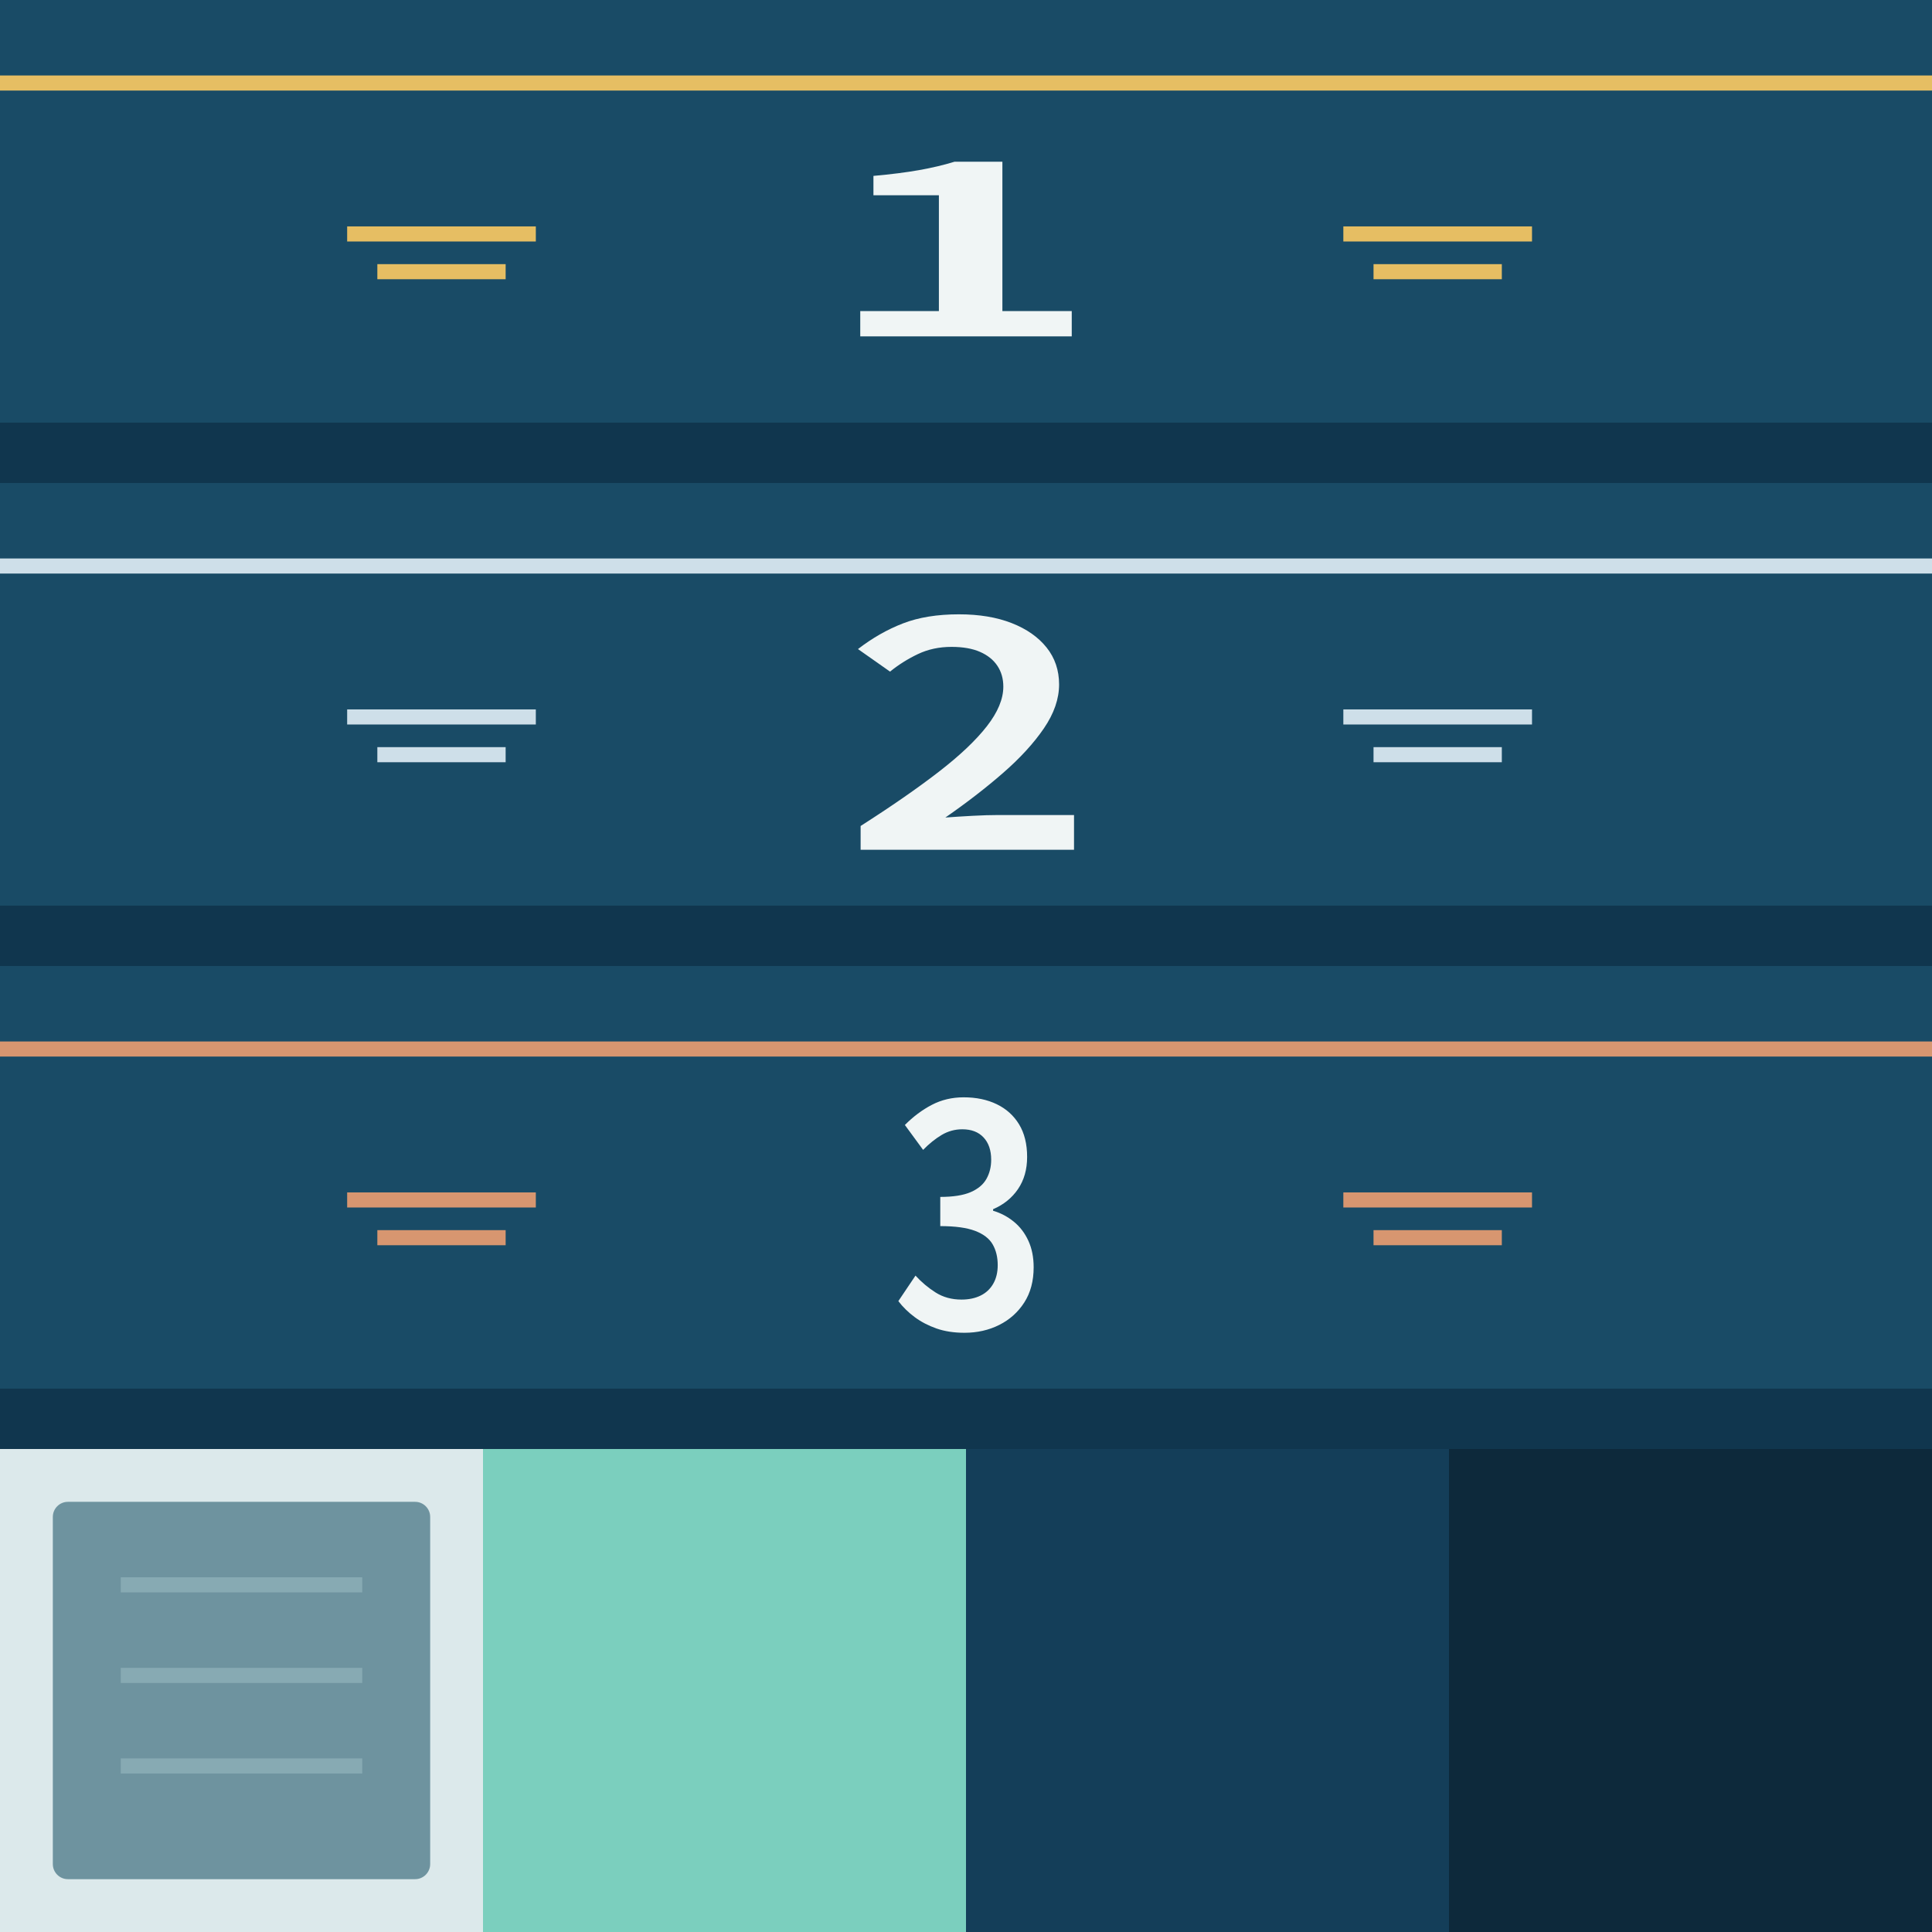
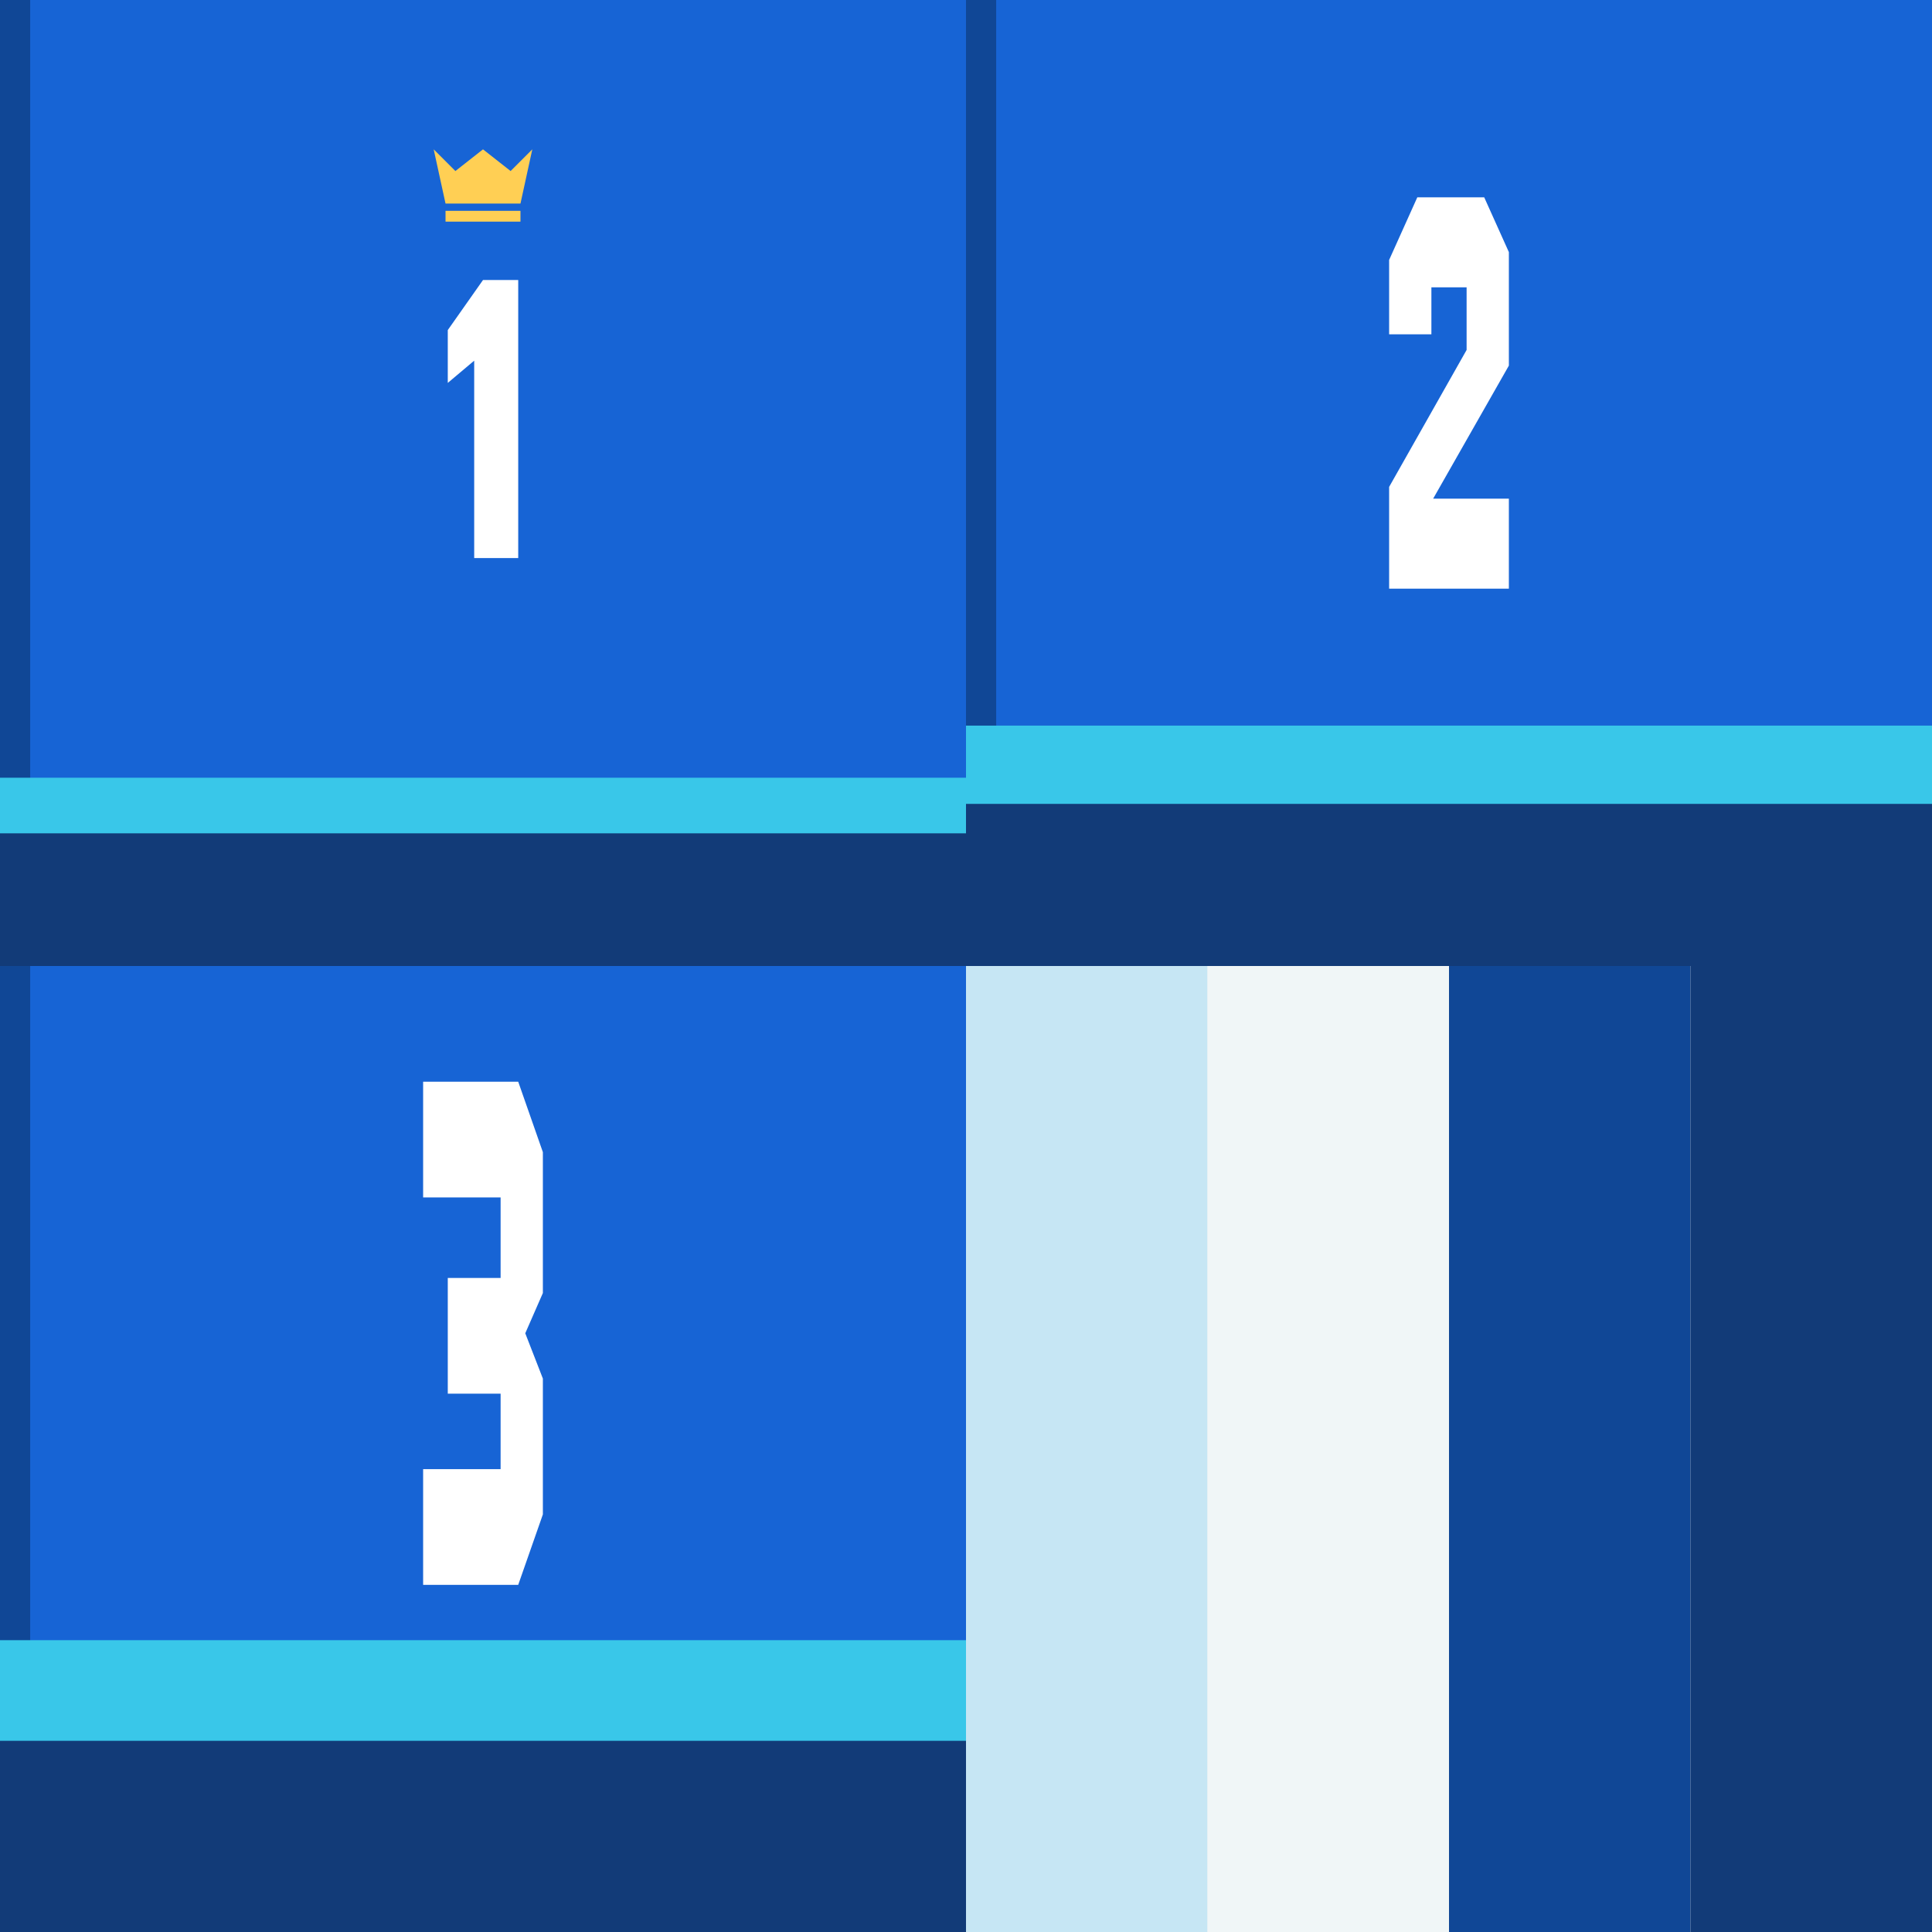
<svg xmlns="http://www.w3.org/2000/svg" width="256" height="256">
-   <rect width="256" height="256" fill="#143E59" />
-   <rect y="0" width="256" height="64" fill="#194B66" />
-   <rect y="10" width="256" height="2" fill="#E6BE63" />
-   <rect y="56" width="256" height="8" fill="#10364E" />
-   <path fill="#F0F5F5" transform="translate(108.5514 44.57143) scale(0.06472066 -0.03131645)" d="M84 0V107H245V597H111V679Q165 689 204.5 703.5Q244 718 277 739H375V107H517V0Z" />
-   <path d="M46 31 h25 M50 36 h17" stroke="#E6BE63" stroke-width="2" />
-   <path d="M178 31 h25 M182 36 h17" stroke="#E6BE63" stroke-width="2" />
-   <rect y="64" width="256" height="64" fill="#194B66" />
-   <rect y="74" width="256" height="2" fill="#CEDFE9" />
-   <rect y="120" width="256" height="8" fill="#10364E" />
-   <path fill="#F0F5F5" transform="translate(111.534 112.6) scale(0.05818389 -0.04148936)" d="M43 0V76Q148 170 220.5 248.5Q293 327 330.5 394.5Q368 462 368 521Q368 559 354.5 587.5Q341 616 315.0 632.0Q289 648 250 648Q208 648 173.5 625.0Q139 602 110 569L37 641Q86 694 139.5 723.0Q193 752 267 752Q336 752 387.0 724.0Q438 696 466.5 646.0Q495 596 495 528Q495 459 460.5 388.0Q426 317 367.5 245.5Q309 174 236 103Q265 106 298.0 108.5Q331 111 357 111H529V0Z" />
-   <path d="M46 95 h25 M50 100 h17" stroke="#CEDFE9" stroke-width="2" />
-   <path d="M178 95 h25 M182 100 h17" stroke="#CEDFE9" stroke-width="2" />
-   <rect y="128" width="256" height="64" fill="#194B66" />
-   <rect y="138" width="256" height="2" fill="#D79670" />
-   <rect y="184" width="256" height="8" fill="#10364E" />
-   <path fill="#F0F5F5" transform="translate(118.061 176.0298) scale(0.03607609 -0.04073107)" d="M270 -14Q212 -14 167.0 0.0Q122 14 87.0 37.0Q52 60 27 89L90 172Q123 140 164.0 117.0Q205 94 259 94Q299 94 329.0 107.0Q359 120 375.5 145.5Q392 171 392 206Q392 245 373.5 273.5Q355 302 309.0 317.5Q263 333 181 333V428Q252 428 292.5 443.5Q333 459 350.5 486.5Q368 514 368 549Q368 595 340.0 621.5Q312 648 262 648Q221 648 186.0 629.5Q151 611 118 581L51 662Q97 703 150.0 727.5Q203 752 267 752Q336 752 388.5 729.5Q441 707 470.5 664.0Q500 621 500 558Q500 497 466.5 453.5Q433 410 375 388V383Q417 372 451.0 347.5Q485 323 504.5 285.5Q524 248 524 199Q524 132 489.5 84.5Q455 37 397.5 11.5Q340 -14 270 -14Z" />
-   <path d="M46 159 h25 M50 164 h17" stroke="#D79670" stroke-width="2" />
-   <path d="M178 159 h25 M182 164 h17" stroke="#D79670" stroke-width="2" />
-   <rect x="0" y="192" width="64" height="64" fill="#DCE9EB" />
-   <rect x="64" y="192" width="64" height="64" fill="#7BCFBE" />
-   <rect x="128" y="192" width="64" height="64" fill="#143E59" />
-   <rect x="192" y="192" width="64" height="64" fill="#0D293B" />
-   <rect x="7" y="199" width="50" height="50" rx="2" fill="#6E939F" />
-   <path d="M16 210 h32" stroke="#87AAB3" stroke-width="2" />
-   <path d="M16 222 h32" stroke="#87AAB3" stroke-width="2" />
-   <path d="M16 234 h32" stroke="#87AAB3" stroke-width="2" />
+   <rect x="0" y="0" width="128" height="128" fill="#1764D5" />
+   <rect x="0" y="0" width="4" height="128" fill="#104796" />
+   <rect x="0" y="103.053" width="128" height="24.947" fill="#39C7E9" />
+   <rect x="0" y="110.421" width="128" height="17.579" fill="#123B78" />
+   <path d="M8 18 L28 0 H48 V100 H23 V29 L8 37 Z" fill="#FFFFFF" transform="translate(57.46667 37.10526) scale(0.2333333 0.3684211)" />
+   <path d="M0 0 L22 30 L50 0 L78 30 L100 0 L88 75 H12 Z M12 85 H88 V100 H12 Z" fill="#FFCF54" transform="translate(57.46667 19.78947) scale(0.1306667 0.09578947)" />
+   <rect x="128" y="0" width="128" height="128" fill="#1764D5" />
+   <rect x="128" y="0" width="4" height="128" fill="#104796" />
+   <rect x="128" y="96.148" width="128" height="31.852" fill="#39C7E9" />
+   <rect x="128" y="106.519" width="128" height="21.481" fill="#123B78" />
+   <path d="M0 16 L16 0 H54 L68 14 V43 L25 77 H68 V100 H0 V74 L44 39 V23 H24 V35 H0 Z" fill="#FFFFFF" transform="translate(184.0667 26.14815) scale(0.2333333 0.5185185)" />
+   <rect x="0" y="128" width="128" height="128" fill="#1764D5" />
+   <rect x="0" y="128" width="4" height="128" fill="#104796" />
+   <rect x="0" y="217.333" width="128" height="38.667" fill="#39C7E9" />
+   <rect x="0" y="230.667" width="128" height="25.333" fill="#123B78" />
+   <path d="M0 0 H54 L68 14 V42 L58 50 L68 59 V86 L54 100 H0 V77 H44 V62 H14 V39 H44 V23 H0 Z" fill="#FFFFFF" transform="translate(56.06667 143.3333) scale(0.2333333 0.6666667)" />
+   <rect x="128" y="128" width="32" height="128" fill="#C6E6F4" />
+   <rect x="160" y="128" width="32" height="128" fill="#F0F6F7" />
+   <rect x="192" y="128" width="32" height="128" fill="#104796" />
+   <rect x="224" y="128" width="32" height="128" fill="#123B78" />
</svg>
